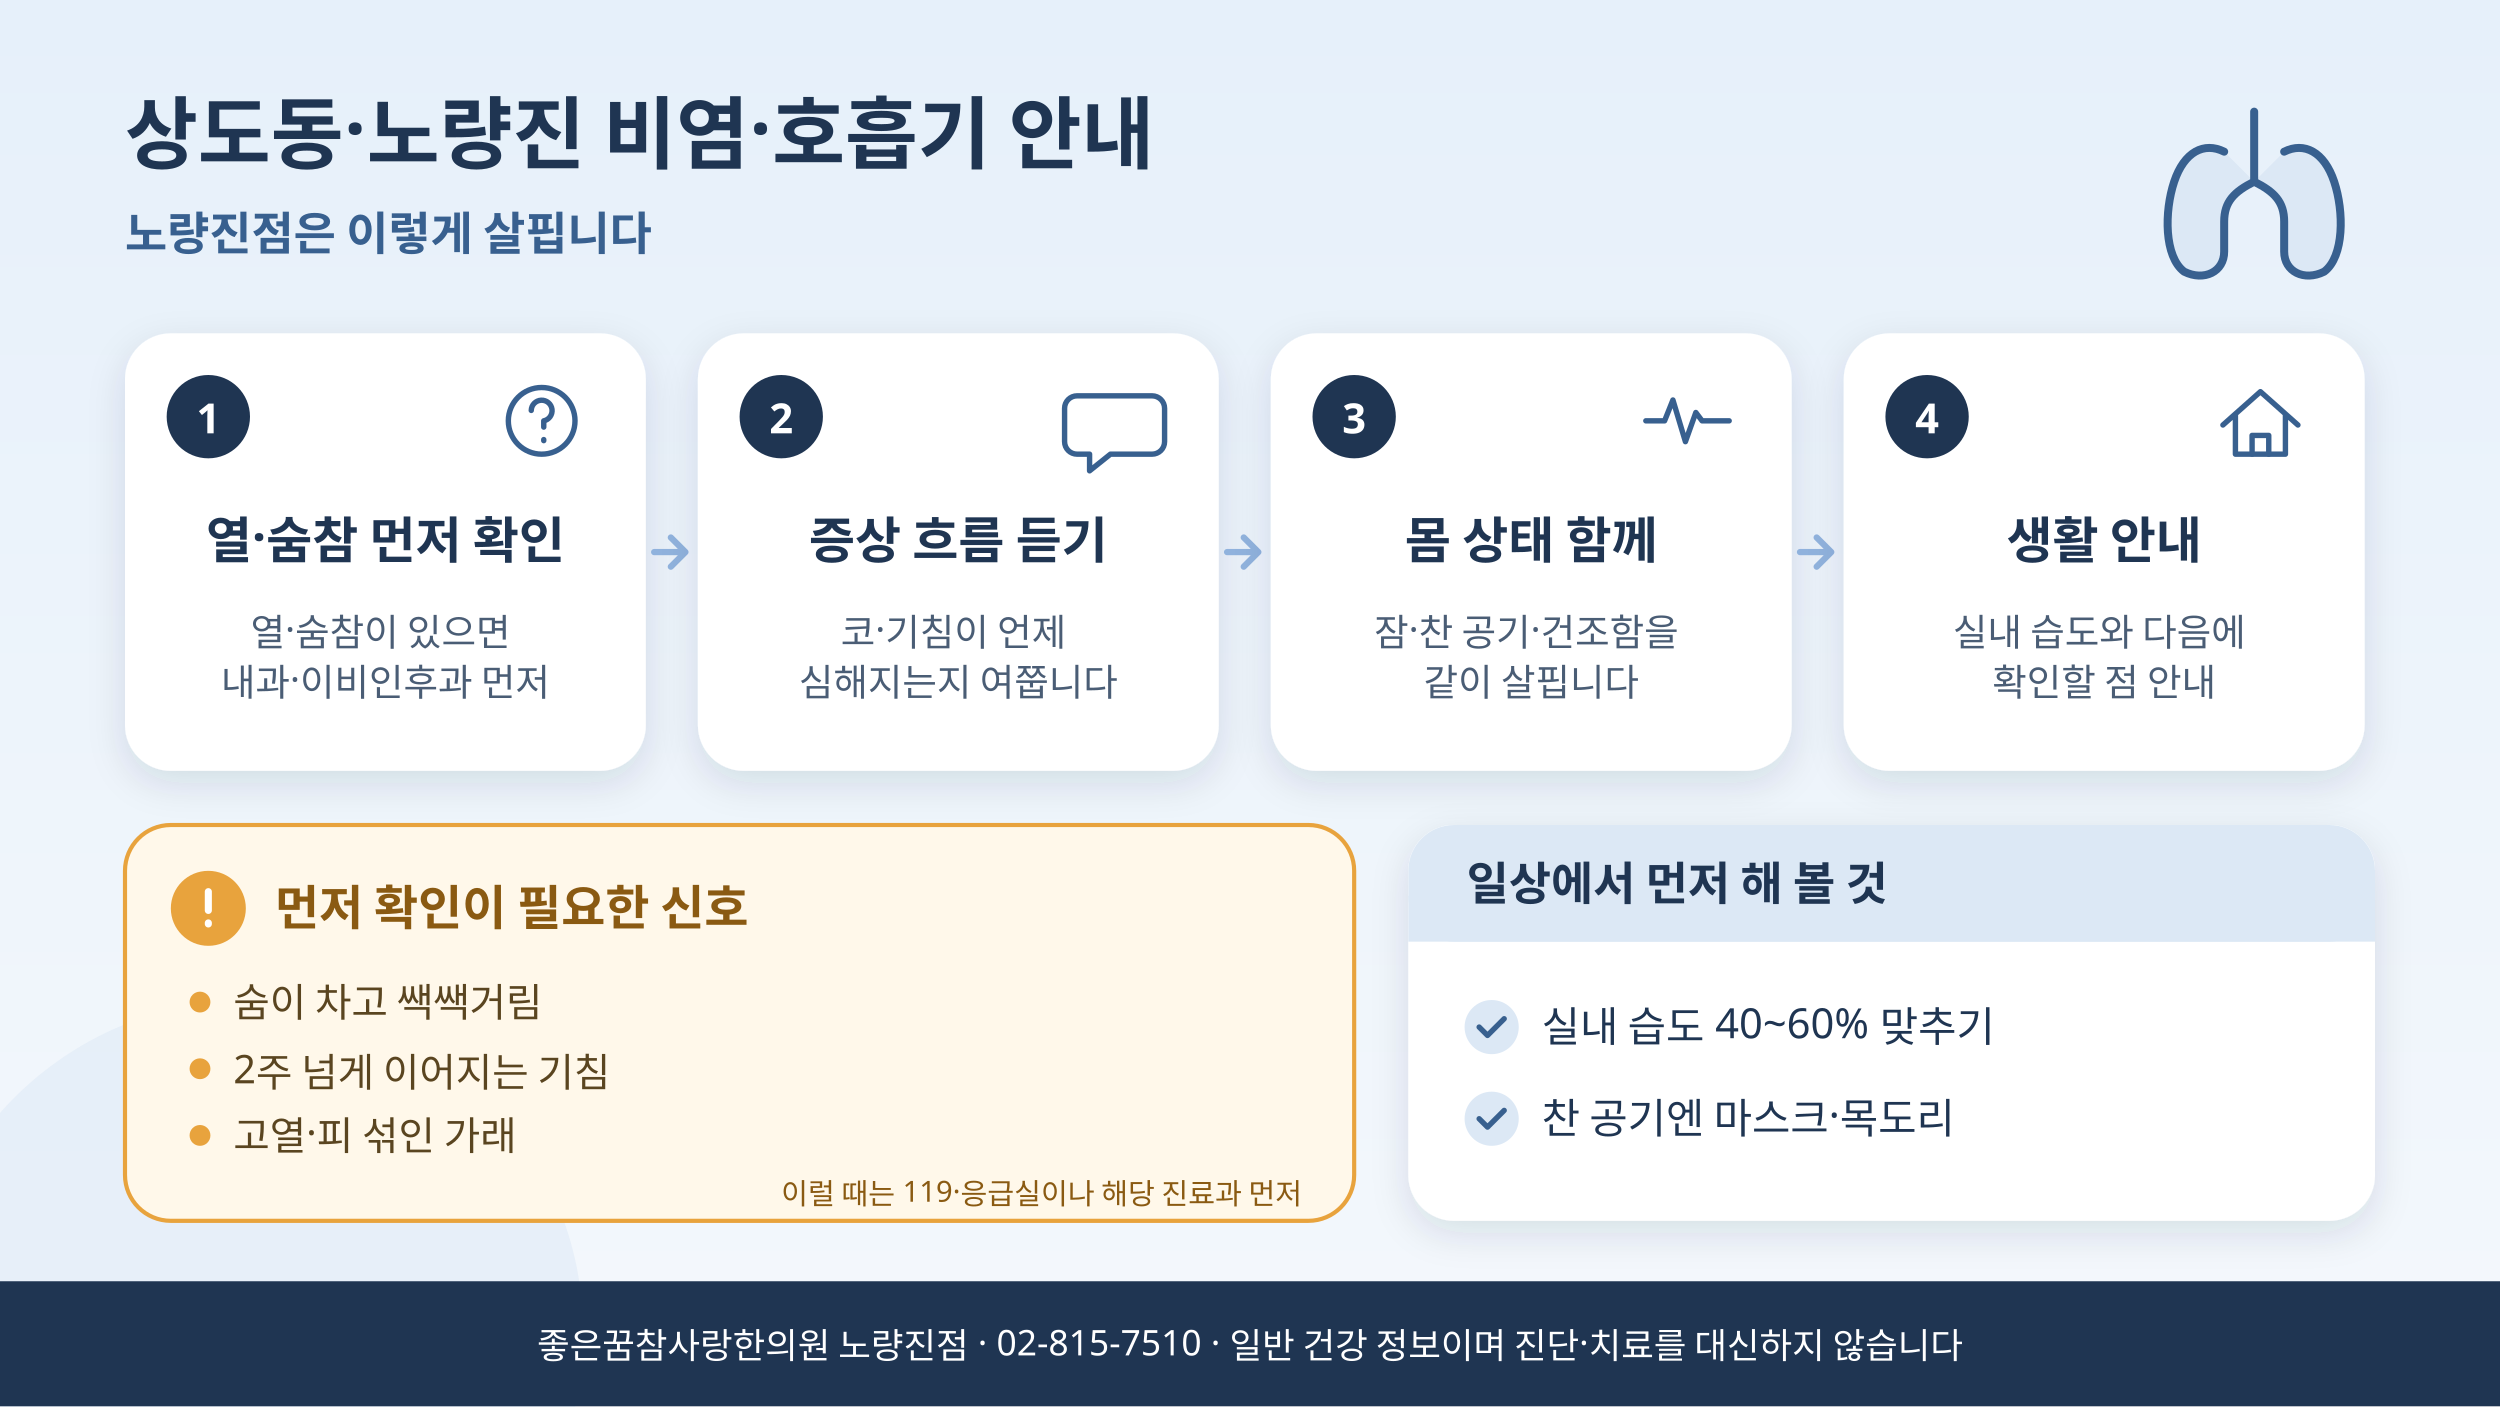
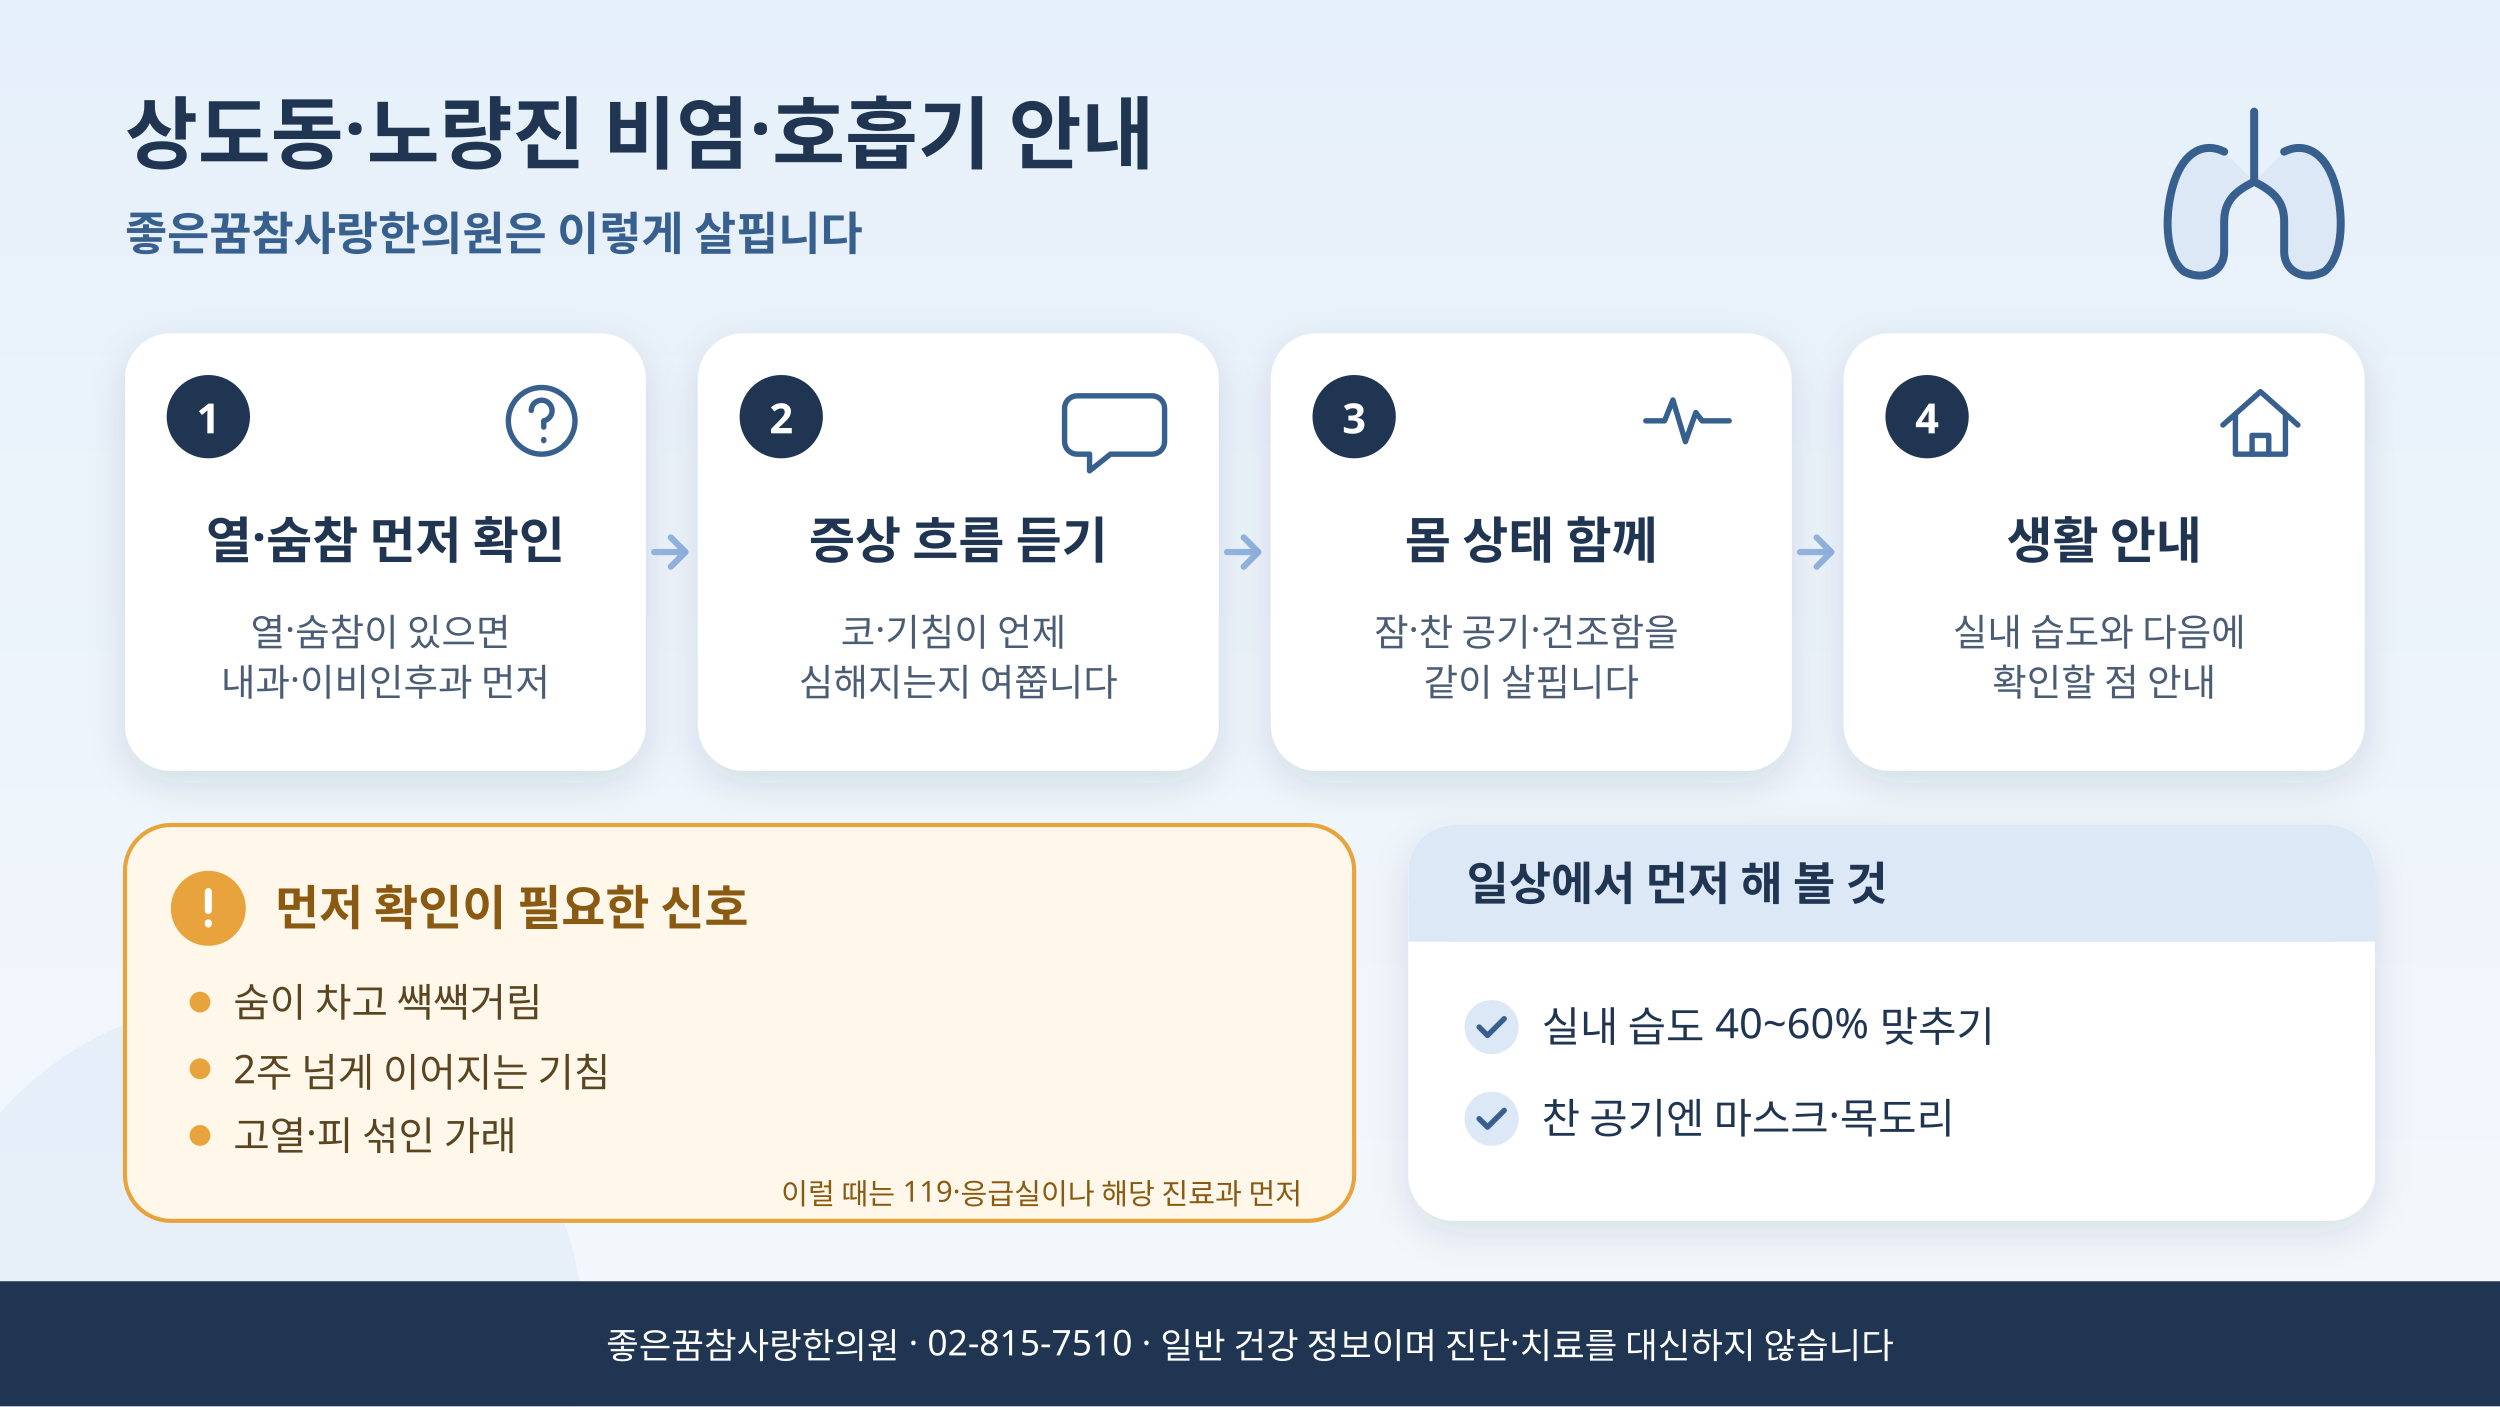
- <svg xmlns="http://www.w3.org/2000/svg" viewBox="0 0 1200 675" width="1200" height="675" role="img" aria-label="상도동·노량진 비염·호흡기 안내: 노량진점 진료 흐름과 먼저 확인이 필요한 신호">
+ <svg xmlns="http://www.w3.org/2000/svg" viewBox="0 0 1200 675" width="1200" height="675" role="img" aria-label="상도동·노량진 비염·호흡기 안내: 좋은꿈참사랑한의원 진료 흐름과 먼저 확인이 필요한 신호">
  <defs>
    <linearGradient id="bg" x1="0" y1="0" x2="0" y2="1">
      <stop offset="0" stop-color="#E6F0FA" />
      <stop offset="1" stop-color="#F4F8FC" />
    </linearGradient>
    <filter id="sh" x="-10%" y="-10%" width="120%" height="130%">
      <feDropShadow dx="0" dy="6" stdDeviation="9" flood-color="#1F3552" flood-opacity=".12" />
    </filter>
  </defs>
  <rect width="1200" height="675" fill="url(#bg)" />
  <circle cx="120" cy="640" r="160" fill="#DCE8F5" opacity=".5" />
  <g transform="translate(1082 92) scale(2.4)" fill="#DCE8F5" stroke="#38608F" stroke-width="1.6" stroke-linecap="round" stroke-linejoin="round">
    <path d="M0 -16 v14 M0 -2 c-4 2 -6 4 -6 8 v6 c0 4 -4 6 -8 4 c-4 -3 -4 -12 -2 -18 c2 -6 6 -8 10 -6 M0 -2 c4 2 6 4 6 8 v6 c0 4 4 6 8 4 c4 -3 4 -12 2 -18 c-2 -6 -6 -8 -10 -6" />
  </g>
  <text x="60" y="78" font-family="'Nanum Myeongjo','Noto Serif KR','Malgun Gothic',serif" font-size="38" fill="#1F3552" font-weight="800" text-anchor="start">
    <tspan x="60" dy="0">상도동·노량진 비염·호흡기 안내</tspan>
  </text>
  <text x="60" y="120" font-family="'Noto Sans KR','Malgun Gothic','Apple SD Gothic Neo',sans-serif" font-size="22" fill="#38608F" font-weight="700" text-anchor="start">
-     <tspan x="60" dy="0">노량진점은 이렇게 살핍니다</tspan>
+     <tspan x="60" dy="0">좋은꿈참사랑한의원은 이렇게 살핍니다</tspan>
  </text>
  <rect x="60" y="160" width="250" height="210" rx="22" fill="#fff" filter="url(#sh)" />
  <circle cx="100" cy="200" r="20" fill="#1F3552" />
  <text x="100" y="208" font-family="'Noto Sans KR','Malgun Gothic','Apple SD Gothic Neo',sans-serif" font-size="20" fill="#fff" font-weight="800" text-anchor="middle">
    <tspan x="100" dy="0">1</tspan>
  </text>
  <g transform="translate(260 202)" fill="none" stroke="#38608F" stroke-width="2.6" stroke-linecap="round" stroke-linejoin="round">
    <circle cx="0" cy="0" r="16" />
    <path d="M-5 -5 a5 5 0 1 1 6 5 v3 M1 9 v0.5" />
  </g>
  <text x="185" y="268" font-family="'Noto Sans KR','Malgun Gothic','Apple SD Gothic Neo',sans-serif" font-size="24" fill="#1F3552" font-weight="800" text-anchor="middle">
    <tspan x="185" dy="0">열·숨참 먼저 확인</tspan>
  </text>
  <text x="185" y="310" font-family="'Noto Sans KR','Malgun Gothic','Apple SD Gothic Neo',sans-serif" font-size="18" fill="#4A5D75" font-weight="400" text-anchor="middle">
    <tspan x="185" dy="0">열·숨참이 있으면</tspan>
    <tspan x="185" dy="24">내과·이비인후과 먼저</tspan>
  </text>
  <path d="M314 265 l14 0 m-6 -7 l7 7 l-7 7" fill="none" stroke="#90B2DD" stroke-width="3" stroke-linecap="round" stroke-linejoin="round" />
  <rect x="335" y="160" width="250" height="210" rx="22" fill="#fff" filter="url(#sh)" />
  <circle cx="375" cy="200" r="20" fill="#1F3552" />
  <text x="375" y="208" font-family="'Noto Sans KR','Malgun Gothic','Apple SD Gothic Neo',sans-serif" font-size="20" fill="#fff" font-weight="800" text-anchor="middle">
    <tspan x="375" dy="0">2</tspan>
  </text>
  <g transform="translate(535 202)" fill="none" stroke="#38608F" stroke-width="2.6" stroke-linecap="round" stroke-linejoin="round">
    <path d="M-18 -12 h36 a6 6 0 0 1 6 6 v16 a6 6 0 0 1 -6 6 h-20 l-10 8 v-8 h-6 a6 6 0 0 1 -6 -6 v-16 a6 6 0 0 1 6 -6z" />
  </g>
  <text x="460" y="268" font-family="'Noto Sans KR','Malgun Gothic','Apple SD Gothic Neo',sans-serif" font-size="24" fill="#1F3552" font-weight="800" text-anchor="middle">
    <tspan x="460" dy="0">증상 흐름 듣기</tspan>
  </text>
  <text x="460" y="310" font-family="'Noto Sans KR','Malgun Gothic','Apple SD Gothic Neo',sans-serif" font-size="18" fill="#4A5D75" font-weight="400" text-anchor="middle">
    <tspan x="460" dy="0">코·기침이 언제</tspan>
    <tspan x="460" dy="24">심해지는지 여쭙니다</tspan>
  </text>
  <path d="M589 265 l14 0 m-6 -7 l7 7 l-7 7" fill="none" stroke="#90B2DD" stroke-width="3" stroke-linecap="round" stroke-linejoin="round" />
  <rect x="610" y="160" width="250" height="210" rx="22" fill="#fff" filter="url(#sh)" />
  <circle cx="650" cy="200" r="20" fill="#1F3552" />
  <text x="650" y="208" font-family="'Noto Sans KR','Malgun Gothic','Apple SD Gothic Neo',sans-serif" font-size="20" fill="#fff" font-weight="800" text-anchor="middle">
    <tspan x="650" dy="0">3</tspan>
  </text>
  <g transform="translate(810 202)" fill="none" stroke="#38608F" stroke-width="2.6" stroke-linecap="round" stroke-linejoin="round">
    <path d="M-20 0 h9 l4 -10 l6 20 l5 -14 l3 4 h13" />
  </g>
  <text x="735" y="268" font-family="'Noto Sans KR','Malgun Gothic','Apple SD Gothic Neo',sans-serif" font-size="24" fill="#1F3552" font-weight="800" text-anchor="middle">
    <tspan x="735" dy="0">몸 상태 함께</tspan>
  </text>
  <text x="735" y="310" font-family="'Noto Sans KR','Malgun Gothic','Apple SD Gothic Neo',sans-serif" font-size="18" fill="#4A5D75" font-weight="400" text-anchor="middle">
    <tspan x="735" dy="0">잠·찬 공기·건조함을</tspan>
    <tspan x="735" dy="24">같이 살핍니다</tspan>
  </text>
  <path d="M864 265 l14 0 m-6 -7 l7 7 l-7 7" fill="none" stroke="#90B2DD" stroke-width="3" stroke-linecap="round" stroke-linejoin="round" />
  <rect x="885" y="160" width="250" height="210" rx="22" fill="#fff" filter="url(#sh)" />
  <circle cx="925" cy="200" r="20" fill="#1F3552" />
  <text x="925" y="208" font-family="'Noto Sans KR','Malgun Gothic','Apple SD Gothic Neo',sans-serif" font-size="20" fill="#fff" font-weight="800" text-anchor="middle">
    <tspan x="925" dy="0">4</tspan>
  </text>
  <g transform="translate(1085 202)" fill="none" stroke="#38608F" stroke-width="2.6" stroke-linecap="round" stroke-linejoin="round">
    <path d="M-18 2 L0 -14 L18 2 M-12 -3 V16 H12 V-3" />
    <path d="M-4 16 v-9 h8 v9" />
  </g>
  <text x="1010" y="268" font-family="'Noto Sans KR','Malgun Gothic','Apple SD Gothic Neo',sans-serif" font-size="24" fill="#1F3552" font-weight="800" text-anchor="middle">
    <tspan x="1010" dy="0">생활 안내</tspan>
  </text>
  <text x="1010" y="310" font-family="'Noto Sans KR','Malgun Gothic','Apple SD Gothic Neo',sans-serif" font-size="18" fill="#4A5D75" font-weight="400" text-anchor="middle">
    <tspan x="1010" dy="0">실내 습도와 다음에</tspan>
    <tspan x="1010" dy="24">확인할 점 안내</tspan>
  </text>
  <rect x="60" y="396" width="590" height="190" rx="22" fill="#FFF8EA" stroke="#E8A33D" stroke-width="2" />
  <g transform="translate(100 436)">
    <circle r="18" fill="#E8A33D" />
    <path d="M0 -8 v9 M0 7 v0.5" stroke="#fff" stroke-width="3.4" stroke-linecap="round" />
  </g>
  <text x="132" y="444" font-family="'Noto Sans KR','Malgun Gothic','Apple SD Gothic Neo',sans-serif" font-size="23" fill="#8A5A12" font-weight="800" text-anchor="start">
    <tspan x="132" dy="0">먼저 확인이 필요한 신호</tspan>
  </text>
  <circle cx="96" cy="481" r="5" fill="#E8A33D" />
  <text x="112" y="488" font-family="'Noto Sans KR','Malgun Gothic','Apple SD Gothic Neo',sans-serif" font-size="19" fill="#5A4520" font-weight="500" text-anchor="start">
    <tspan x="112" dy="0">숨이 차고 쌕쌕거림</tspan>
  </text>
  <circle cx="96" cy="513" r="5" fill="#E8A33D" />
  <text x="112" y="520" font-family="'Noto Sans KR','Malgun Gothic','Apple SD Gothic Neo',sans-serif" font-size="19" fill="#5A4520" font-weight="500" text-anchor="start">
    <tspan x="112" dy="0">2주 넘게 이어지는 기침</tspan>
  </text>
  <circle cx="96" cy="545" r="5" fill="#E8A33D" />
  <text x="112" y="552" font-family="'Noto Sans KR','Malgun Gothic','Apple SD Gothic Neo',sans-serif" font-size="19" fill="#5A4520" font-weight="500" text-anchor="start">
    <tspan x="112" dy="0">고열·피 섞인 가래</tspan>
  </text>
  <text x="625" y="578" font-family="'Noto Sans KR','Malgun Gothic','Apple SD Gothic Neo',sans-serif" font-size="14" fill="#8A5A12" font-weight="500" text-anchor="end">
    <tspan x="625" dy="0">이럴 때는 119·응급실이나 해당 진료과 먼저</tspan>
  </text>
  <rect x="676" y="396" width="464" height="190" rx="22" fill="#fff" filter="url(#sh)" />
  <rect x="676" y="396" width="464" height="56" rx="22" fill="#DCE8F5" />
  <rect x="676" y="430" width="464" height="22" fill="#DCE8F5" />
  <text x="704" y="432" font-family="'Noto Sans KR','Malgun Gothic','Apple SD Gothic Neo',sans-serif" font-size="22" fill="#1F3552" font-weight="800" text-anchor="start">
    <tspan x="704" dy="0">일상에서 먼저 해 볼 것</tspan>
  </text>
  <g transform="translate(716 493)">
    <circle r="13" fill="#DCE8F5" />
    <path d="M-6 0 l4 4 l8 -8" fill="none" stroke="#38608F" stroke-width="2.6" stroke-linecap="round" stroke-linejoin="round" />
  </g>
  <text x="740" y="500" font-family="'Noto Sans KR','Malgun Gothic','Apple SD Gothic Neo',sans-serif" font-size="20" fill="#1F3552" font-weight="500" text-anchor="start">
    <tspan x="740" dy="0">실내 습도 40~60% 맞추기</tspan>
  </text>
  <g transform="translate(716 537)">
    <circle r="13" fill="#DCE8F5" />
    <path d="M-6 0 l4 4 l8 -8" fill="none" stroke="#38608F" stroke-width="2.6" stroke-linecap="round" stroke-linejoin="round" />
  </g>
  <text x="740" y="544" font-family="'Noto Sans KR','Malgun Gothic','Apple SD Gothic Neo',sans-serif" font-size="20" fill="#1F3552" font-weight="500" text-anchor="start">
    <tspan x="740" dy="0">찬 공기엔 마스크·목도리</tspan>
  </text>
  <rect x="0" y="615" width="1200" height="60" fill="#1F3552" />
  <text x="600" y="652" font-family="'Noto Sans KR','Malgun Gothic','Apple SD Gothic Neo',sans-serif" font-size="17" fill="#FFFFFF" font-weight="500" text-anchor="middle">
-     <tspan x="600" dy="0">좋은꿈참사랑한의원 노량진점 · 02-815-7510 · 일반 건강 정보이며 진단·치료를 대신하지 않습니다</tspan>
+     <tspan x="600" dy="0">좋은꿈참사랑한의원 · 02-815-7510 · 일반 건강 정보이며 진단·치료를 대신하지 않습니다</tspan>
  </text>
</svg>
